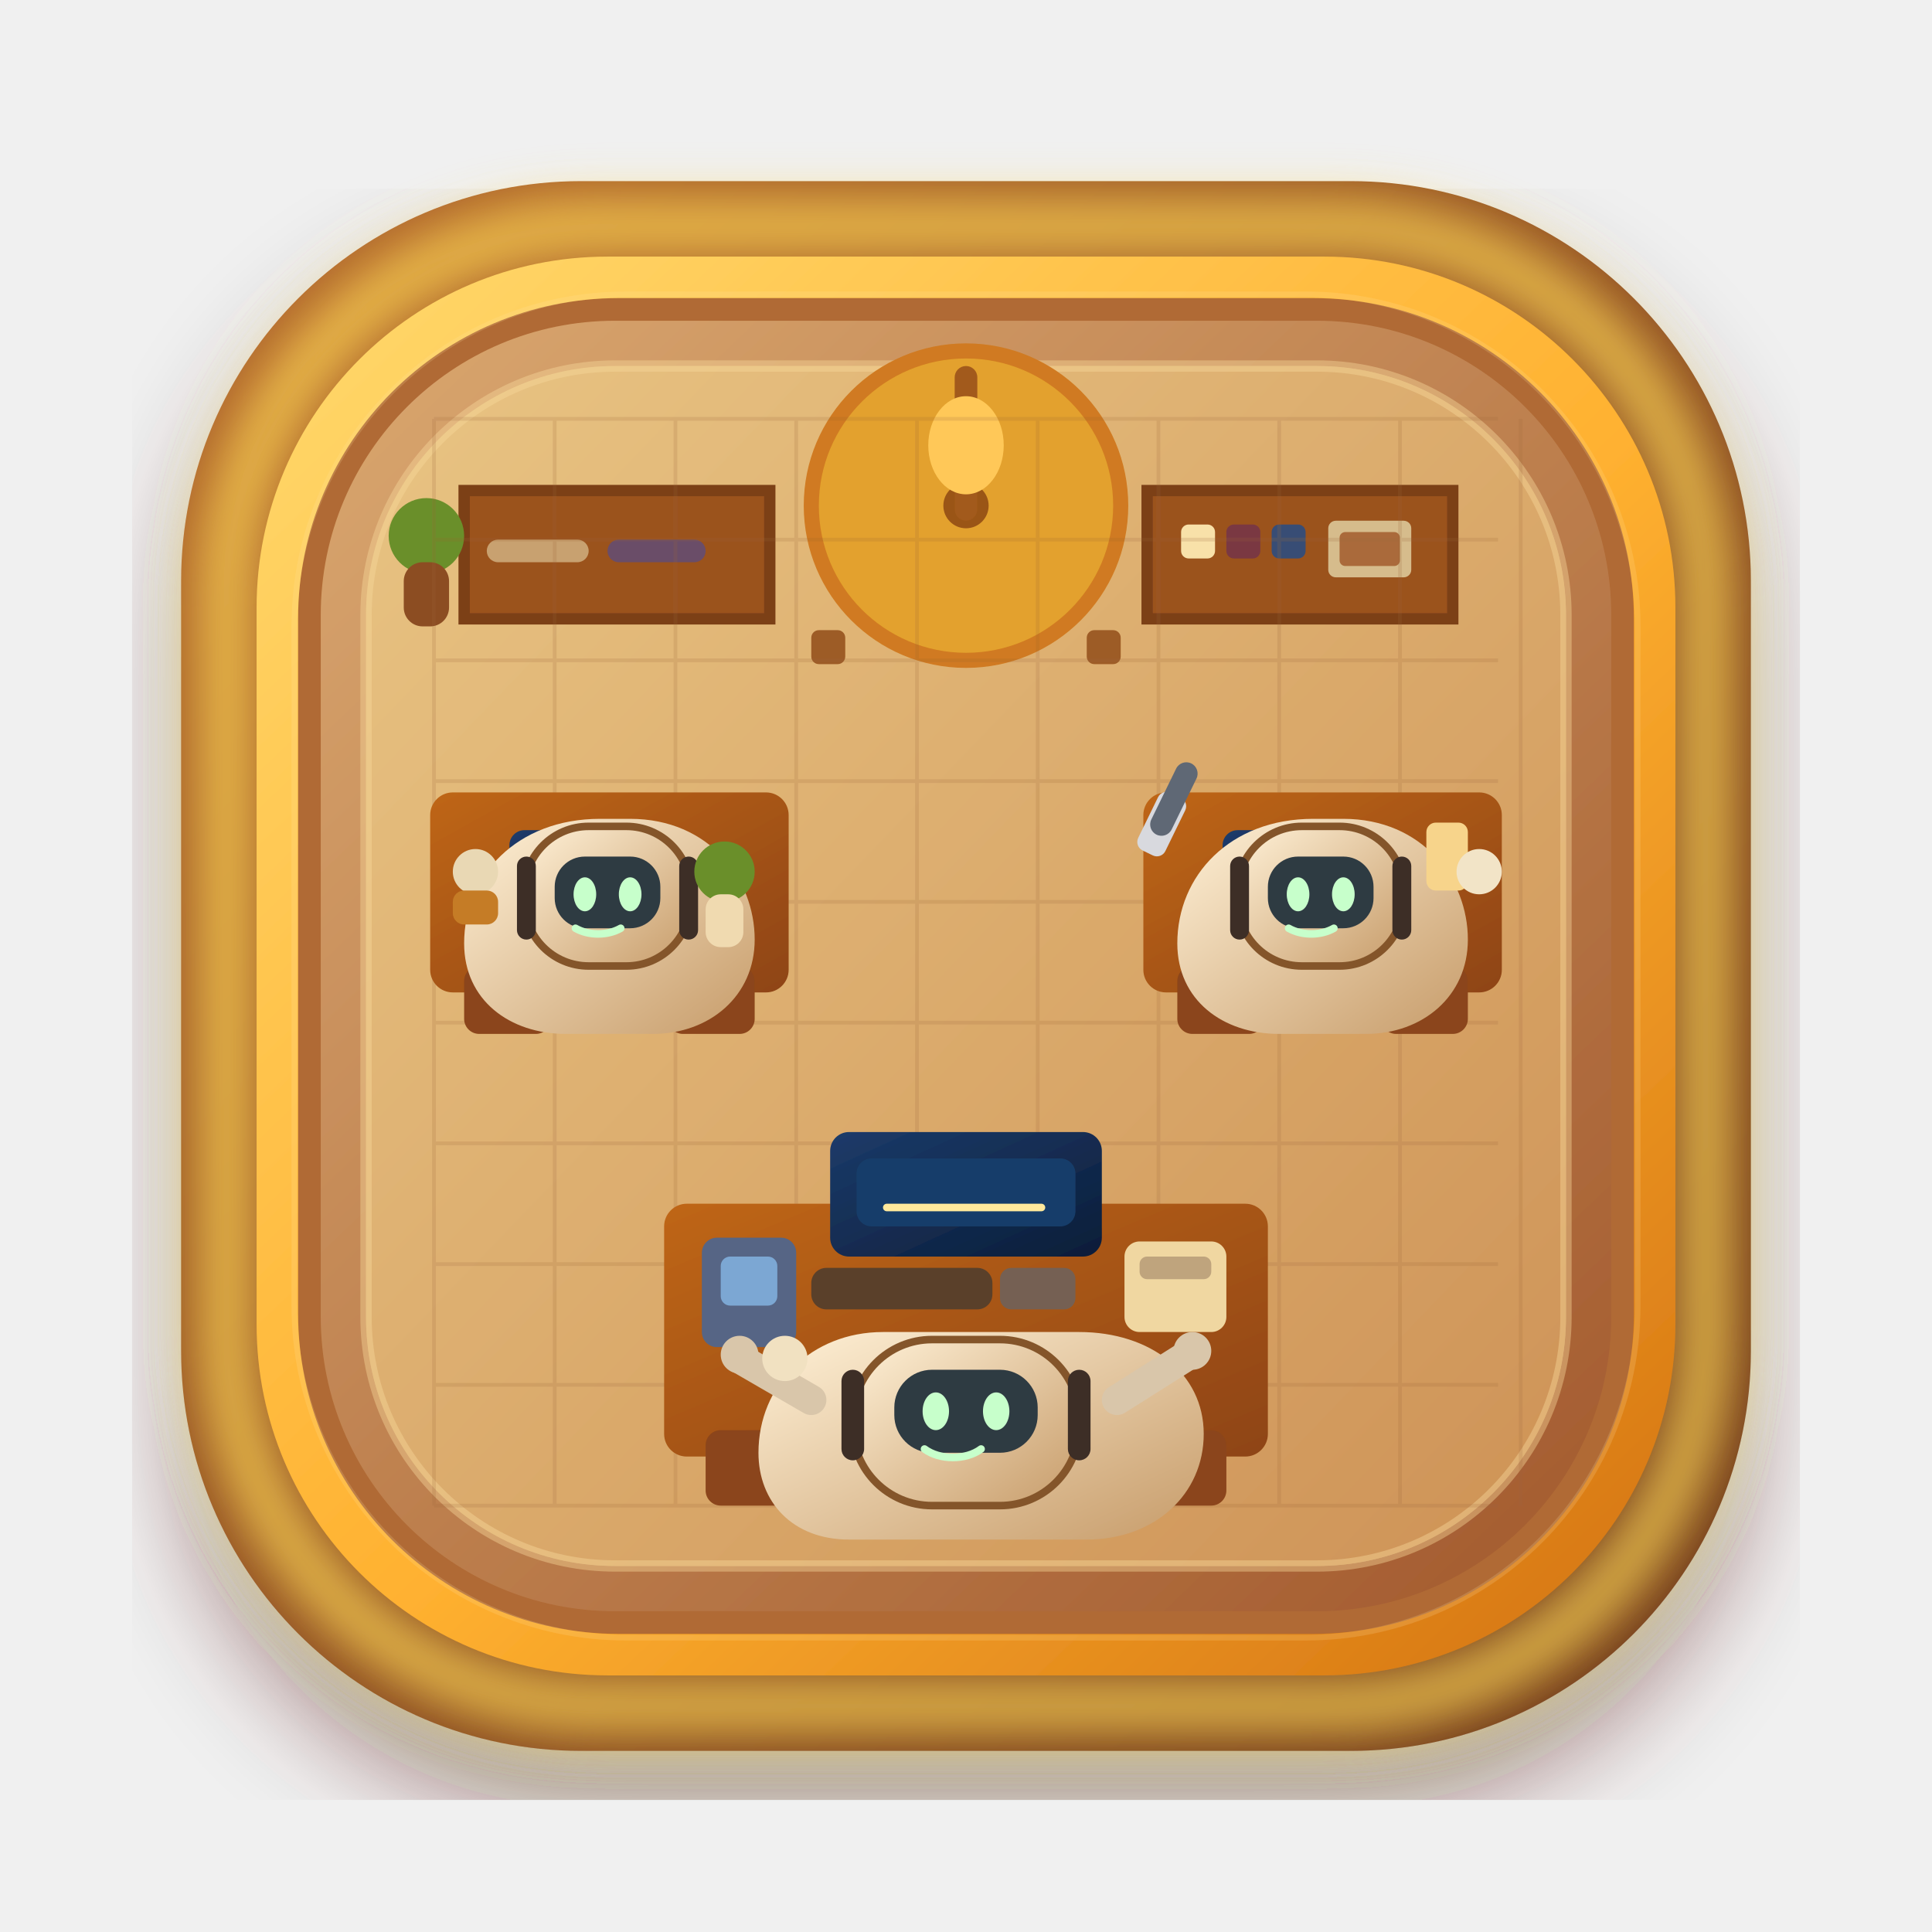
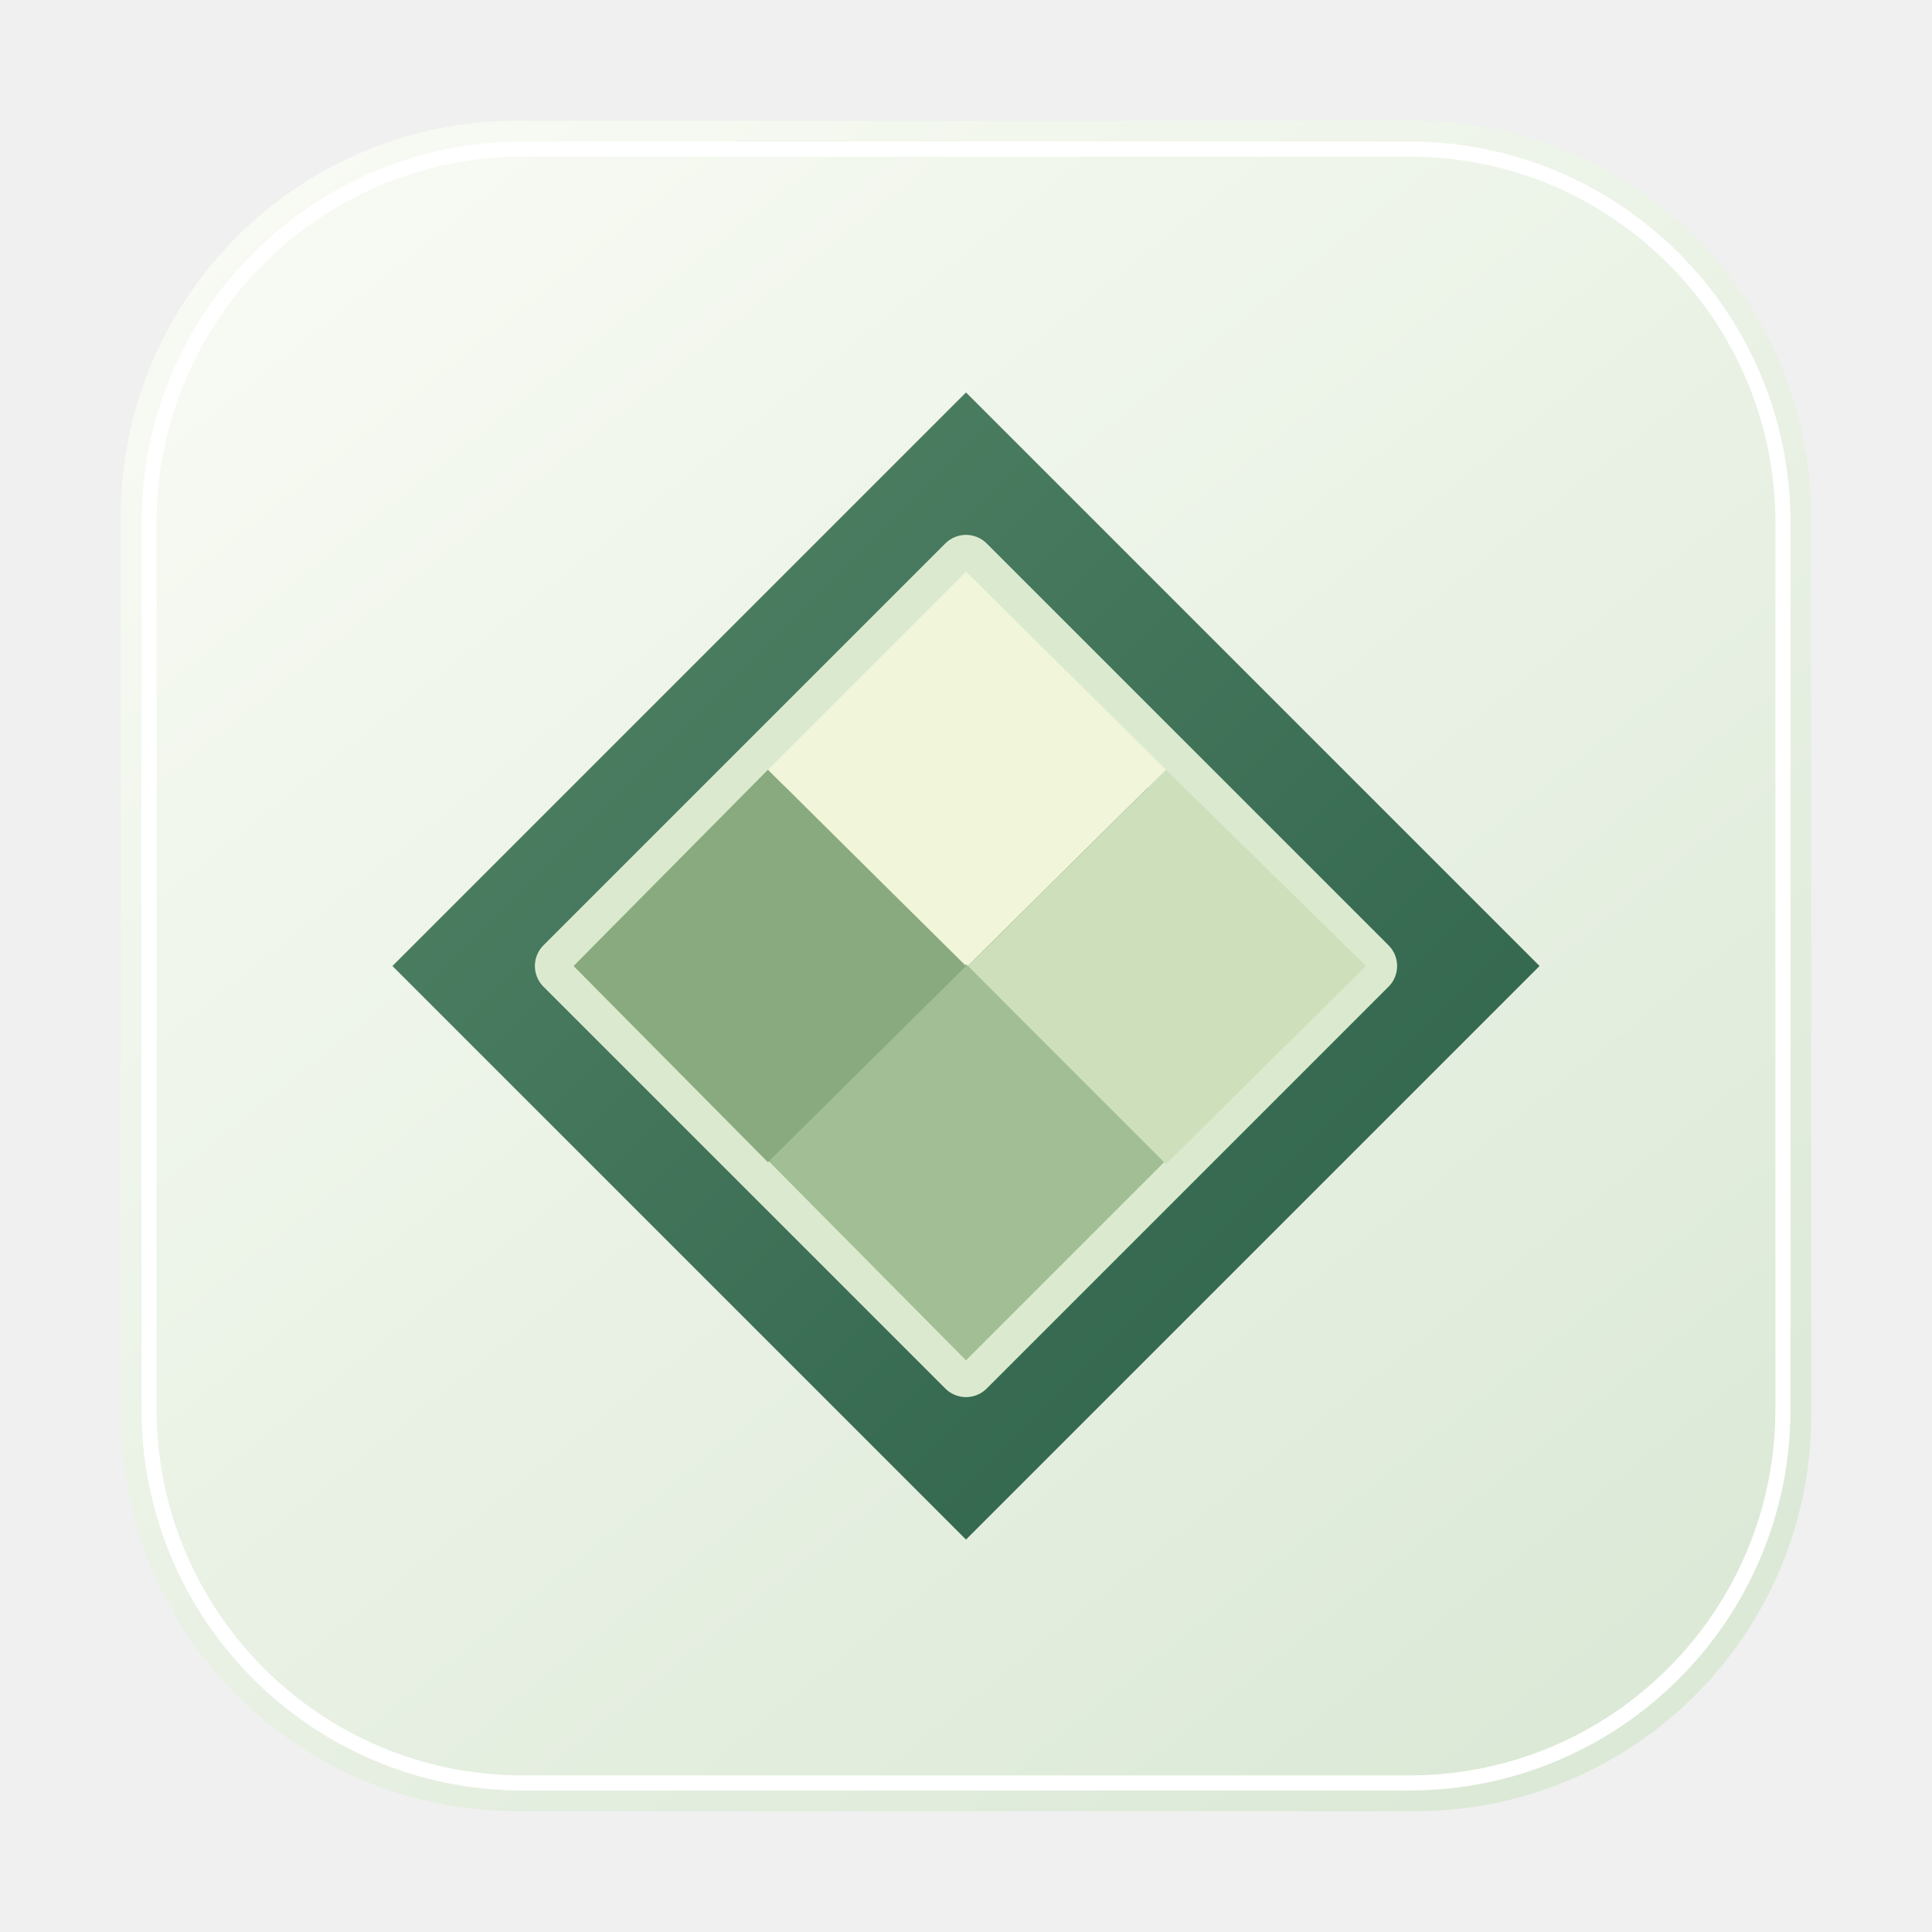
- <svg xmlns="http://www.w3.org/2000/svg" width="1024" height="1024" viewBox="0 0 1024 1024" fill="none">
+ <svg xmlns="http://www.w3.org/2000/svg" width="1024" height="1024" viewBox="0 0 1024 1024">
  <defs>
-     <linearGradient id="bg" x1="118" y1="104" x2="906" y2="914" gradientUnits="userSpaceOnUse">
-       <stop stop-color="#B56A2C" />
-       <stop offset="1" stop-color="#6D371A" />
+     <linearGradient id="paper" x2="0.8" y2="1">
+       <stop stop-color="#FAFCF6" />
+       <stop offset="1" stop-color="#DCE9D7" />
    </linearGradient>
-     <linearGradient id="rim" x1="176" y1="148" x2="848" y2="852" gradientUnits="userSpaceOnUse">
-       <stop stop-color="#FFD76A" />
-       <stop offset="0.55" stop-color="#FFB130" />
-       <stop offset="1" stop-color="#D77814" />
+     <linearGradient id="green" x2="1" y2="1">
+       <stop stop-color="#538567" />
+       <stop offset="1" stop-color="#2B5F48" />
    </linearGradient>
-     <linearGradient id="room" x1="200" y1="182" x2="824" y2="836" gradientUnits="userSpaceOnUse">
-       <stop stop-color="#D8A56E" />
-       <stop offset="1" stop-color="#A45C30" />
-     </linearGradient>
-     <linearGradient id="floor" x1="212" y1="212" x2="812" y2="788" gradientUnits="userSpaceOnUse">
-       <stop stop-color="#F0D18C" />
-       <stop offset="1" stop-color="#C88749" />
-     </linearGradient>
-     <linearGradient id="desk" x1="0" y1="0" x2="1" y2="1">
-       <stop stop-color="#BF6616" />
-       <stop offset="1" stop-color="#8E4414" />
-     </linearGradient>
-     <linearGradient id="screen" x1="0" y1="0" x2="1" y2="1">
-       <stop stop-color="#1C3B6A" />
-       <stop offset="1" stop-color="#0B1D38" />
-     </linearGradient>
-     <linearGradient id="bot" x1="0" y1="0" x2="1" y2="1">
-       <stop stop-color="#FFF1D7" />
-       <stop offset="1" stop-color="#C79C6A" />
-     </linearGradient>
-     <filter id="shadow" x="70" y="70" width="884" height="884" filterUnits="userSpaceOnUse" color-interpolation-filters="sRGB">
-       <feDropShadow dx="0" dy="30" stdDeviation="28" flood-color="#4A2108" flood-opacity="0.45" />
-     </filter>
-     <filter id="glow" x="0" y="0" width="1024" height="1024" filterUnits="userSpaceOnUse" color-interpolation-filters="sRGB">
-       <feGaussianBlur stdDeviation="14" />
-     </filter>
  </defs>
-   <g filter="url(#shadow)">
-     <rect x="96" y="96" width="832" height="832" rx="212" fill="url(#bg)" />
-     <g filter="url(#glow)">
-       <rect x="120" y="120" width="784" height="784" rx="196" stroke="#FFD756" stroke-width="22" />
-     </g>
-     <rect x="136" y="136" width="752" height="752" rx="186" fill="url(#rim)" />
-     <rect x="158" y="158" width="708" height="708" rx="170" fill="#B06A34" />
-     <rect x="170" y="170" width="684" height="684" rx="156" fill="url(#room)" />
-     <rect x="194" y="194" width="636" height="636" rx="132" fill="#D9AC71" />
-     <rect x="194" y="194" width="636" height="636" rx="132" fill="url(#floor)" fill-opacity="0.62" />
-     <rect x="194" y="194" width="636" height="636" rx="132" stroke="#F7DA9B" stroke-opacity="0.42" stroke-width="6" />
-     <path d="M246 260H408V328H246V260Z" fill="#9B521E" />
-     <path d="M246 260H408V328H246V260Z" stroke="#7B3F18" stroke-width="6" />
-     <rect x="258" y="286" width="54" height="12" rx="6" fill="#C8A16F" />
-     <rect x="322" y="286" width="52" height="12" rx="6" fill="#6A4D68" />
-     <circle cx="226" cy="284" r="20" fill="#6A8F2A" />
-     <rect x="214" y="298" width="24" height="34" rx="10" fill="#8C4D24" />
-     <path d="M608 260H770V328H608V260Z" fill="#9B521E" />
-     <path d="M608 260H770V328H608V260Z" stroke="#7B3F18" stroke-width="6" />
-     <rect x="626" y="278" width="18" height="18" rx="4" fill="#F8E1A9" />
-     <rect x="650" y="278" width="18" height="18" rx="4" fill="#7A3842" />
-     <rect x="674" y="278" width="18" height="18" rx="4" fill="#394E74" />
-     <rect x="704" y="276" width="44" height="30" rx="4" fill="#D6BC8C" />
-     <rect x="710" y="282" width="32" height="18" rx="3" fill="#AA6B3A" />
-     <circle cx="512" cy="268" r="86" fill="#D07A20" />
-     <circle cx="512" cy="268" r="78" fill="#E3A12D" />
-     <circle cx="512" cy="268" r="12" fill="#9A5418" />
-     <rect x="506" y="194" width="12" height="82" rx="6" fill="#A25A1A" />
-     <ellipse cx="512" cy="236" rx="20" ry="26" fill="#FFC858" />
-     <rect x="430" y="334" width="18" height="18" rx="4" fill="#9D5B26" />
-     <rect x="576" y="334" width="18" height="18" rx="4" fill="#9D5B26" />
-     <g opacity="0.18">
-       <path d="M230 222H794" stroke="#9A643A" stroke-width="2" />
-       <path d="M230 286H794" stroke="#9A643A" stroke-width="2" />
-       <path d="M230 350H794" stroke="#9A643A" stroke-width="2" />
-       <path d="M230 414H794" stroke="#9A643A" stroke-width="2" />
-       <path d="M230 478H794" stroke="#9A643A" stroke-width="2" />
-       <path d="M230 542H794" stroke="#9A643A" stroke-width="2" />
-       <path d="M230 606H794" stroke="#9A643A" stroke-width="2" />
-       <path d="M230 670H794" stroke="#9A643A" stroke-width="2" />
-       <path d="M230 734H794" stroke="#9A643A" stroke-width="2" />
-       <path d="M230 798H794" stroke="#9A643A" stroke-width="2" />
-       <path d="M230 222V798" stroke="#9A643A" stroke-width="2" />
-       <path d="M294 222V798" stroke="#9A643A" stroke-width="2" />
-       <path d="M358 222V798" stroke="#9A643A" stroke-width="2" />
-       <path d="M422 222V798" stroke="#9A643A" stroke-width="2" />
-       <path d="M486 222V798" stroke="#9A643A" stroke-width="2" />
-       <path d="M550 222V798" stroke="#9A643A" stroke-width="2" />
-       <path d="M614 222V798" stroke="#9A643A" stroke-width="2" />
-       <path d="M678 222V798" stroke="#9A643A" stroke-width="2" />
-       <path d="M742 222V798" stroke="#9A643A" stroke-width="2" />
-       <path d="M806 222V798" stroke="#9A643A" stroke-width="2" />
-     </g>
-     <g>
-       <rect x="228" y="420" width="190" height="106" rx="12" fill="url(#desk)" />
-       <rect x="246" y="512" width="46" height="36" rx="8" fill="#8B451A" />
-       <rect x="354" y="512" width="46" height="36" rx="8" fill="#8B451A" />
-       <rect x="270" y="440" width="96" height="58" rx="8" fill="url(#screen)" />
-       <rect x="282" y="452" width="72" height="34" rx="6" fill="#1A4A7B" />
-       <path d="M292 480H344" stroke="#8DD3FF" stroke-width="4" stroke-linecap="round" />
-       <path d="M318 434C274 434 246 464 246 500C246 530 270 548 300 548H346C376 548 400 528 400 498C400 466 376 434 334 434H318Z" fill="url(#bot)" />
-       <rect x="278" y="438" width="88" height="74" rx="34" fill="url(#bot)" stroke="#84552A" stroke-width="4" />
-       <rect x="294" y="454" width="56" height="38" rx="16" fill="#2F3B43" />
-       <ellipse cx="310" cy="474" rx="6" ry="9" fill="#C7FFCB" />
-       <ellipse cx="334" cy="474" rx="6" ry="9" fill="#C7FFCB" />
-       <path d="M305 492C312 496 322 496 329 492" stroke="#C7FFCB" stroke-width="4" stroke-linecap="round" />
-       <rect x="274" y="454" width="10" height="44" rx="5" fill="#3D2E28" />
-       <rect x="360" y="454" width="10" height="44" rx="5" fill="#3D2E28" />
-       <circle cx="252" cy="462" r="12" fill="#E9D8B4" />
-       <rect x="240" y="472" width="24" height="18" rx="6" fill="#C57B27" />
-       <circle cx="384" cy="462" r="16" fill="#6A8F2A" />
-       <rect x="374" y="474" width="20" height="28" rx="8" fill="#F0DAB0" />
-     </g>
-     <g>
-       <rect x="606" y="420" width="190" height="106" rx="12" fill="url(#desk)" />
-       <rect x="624" y="512" width="46" height="36" rx="8" fill="#8B451A" />
-       <rect x="732" y="512" width="46" height="36" rx="8" fill="#8B451A" />
-       <rect x="648" y="440" width="96" height="58" rx="8" fill="url(#screen)" />
-       <rect x="660" y="452" width="72" height="34" rx="6" fill="#1A4A7B" />
-       <path d="M670 480H722" stroke="#8DD3FF" stroke-width="4" stroke-linecap="round" />
-       <path d="M696 434C652 434 624 464 624 500C624 530 648 548 678 548H724C754 548 778 528 778 498C778 466 754 434 712 434H696Z" fill="url(#bot)" />
-       <rect x="656" y="438" width="88" height="74" rx="34" fill="url(#bot)" stroke="#84552A" stroke-width="4" />
-       <rect x="672" y="454" width="56" height="38" rx="16" fill="#2F3B43" />
-       <ellipse cx="688" cy="474" rx="6" ry="9" fill="#C7FFCB" />
-       <ellipse cx="712" cy="474" rx="6" ry="9" fill="#C7FFCB" />
-       <path d="M683 492C690 496 700 496 707 492" stroke="#C7FFCB" stroke-width="4" stroke-linecap="round" />
-       <rect x="652" y="454" width="10" height="44" rx="5" fill="#3D2E28" />
-       <rect x="738" y="454" width="10" height="44" rx="5" fill="#3D2E28" />
-       <rect x="616" y="418" width="16" height="34" rx="5" transform="rotate(26 616 418)" fill="#D8D9DE" />
-       <rect x="626" y="402" width="12" height="42" rx="6" transform="rotate(26 626 402)" fill="#5F6875" />
-       <rect x="756" y="436" width="22" height="36" rx="5" fill="#F7D48B" />
-       <circle cx="784" cy="462" r="12" fill="#F2E4C7" />
-     </g>
-     <g>
-       <rect x="352" y="638" width="320" height="134" rx="12" fill="url(#desk)" />
-       <rect x="374" y="758" width="54" height="40" rx="8" fill="#8B451A" />
-       <rect x="596" y="758" width="54" height="40" rx="8" fill="#8B451A" />
-       <rect x="440" y="600" width="144" height="66" rx="10" fill="url(#screen)" />
-       <rect x="454" y="614" width="116" height="36" rx="8" fill="#143E6A" />
-       <path d="M470 640H552" stroke="#FFE99C" stroke-width="4" stroke-linecap="round" />
-       <rect x="430" y="672" width="96" height="22" rx="8" fill="#5A402C" />
-       <rect x="530" y="672" width="40" height="22" rx="6" fill="#756053" />
-       <rect x="596" y="658" width="54" height="48" rx="8" fill="#F0D7A1" />
-       <rect x="604" y="666" width="38" height="12" rx="4" fill="#BFA47D" />
-       <rect x="372" y="656" width="50" height="58" rx="8" fill="#566585" />
-       <rect x="382" y="666" width="30" height="26" rx="5" fill="#7BA7D3" />
-       <path d="M468 706C430 706 402 734 402 770C402 796 420 816 450 816H576C612 816 638 792 638 760C638 728 610 706 572 706H468Z" fill="url(#bot)" />
-       <rect x="452" y="710" width="120" height="88" rx="42" fill="url(#bot)" stroke="#84552A" stroke-width="4" />
-       <rect x="474" y="726" width="76" height="44" rx="20" fill="#2F3B43" />
-       <ellipse cx="496" cy="748" rx="7" ry="10" fill="#C7FFCB" />
-       <ellipse cx="528" cy="748" rx="7" ry="10" fill="#C7FFCB" />
-       <path d="M490 768C498 774 512 774 520 768" stroke="#C7FFCB" stroke-width="4" stroke-linecap="round" />
-       <rect x="446" y="726" width="12" height="48" rx="6" fill="#3D2E28" />
-       <rect x="566" y="726" width="12" height="48" rx="6" fill="#3D2E28" />
-       <path d="M430 742L392 720" stroke="#D9C6AA" stroke-width="16" stroke-linecap="round" />
-       <path d="M592 742L630 718" stroke="#D9C6AA" stroke-width="16" stroke-linecap="round" />
-       <circle cx="392" cy="718" r="10" fill="#D9C6AA" />
-       <circle cx="632" cy="716" r="10" fill="#D9C6AA" />
-       <circle cx="416" cy="720" r="12" fill="#F1E1C1" />
-     </g>
-     <rect x="156" y="156" width="712" height="712" rx="176" stroke="#FFE7A4" stroke-opacity="0.18" stroke-width="3" />
-   </g>
+   <rect x="64" y="64" width="896" height="896" rx="210" fill="url(#paper)" />
+   <rect x="79" y="79" width="866" height="866" rx="198" stroke="#FFFFFF" stroke-width="8" fill="none" />
+   <path d="M512 208 816 512 512 816 208 512Z" fill="url(#green)" />
+   <path d="M512 299 725 512 512 725 299 512Z" fill="none" stroke="#DBEACF" stroke-width="31" stroke-linejoin="round" />
+   <path d="m407 408 105-105 106 105-106 105Z" fill="#F1F5D9" />
+   <path d="m407 615 105-104 106 104-106 106Z" fill="#A1BE94" />
+   <path d="m304 512 103-104 105 104-105 104Z" fill="#89AA7F" />
+   <path d="m513 512 105-104 106 104-106 105Z" fill="#CEDFBC" />
</svg>
